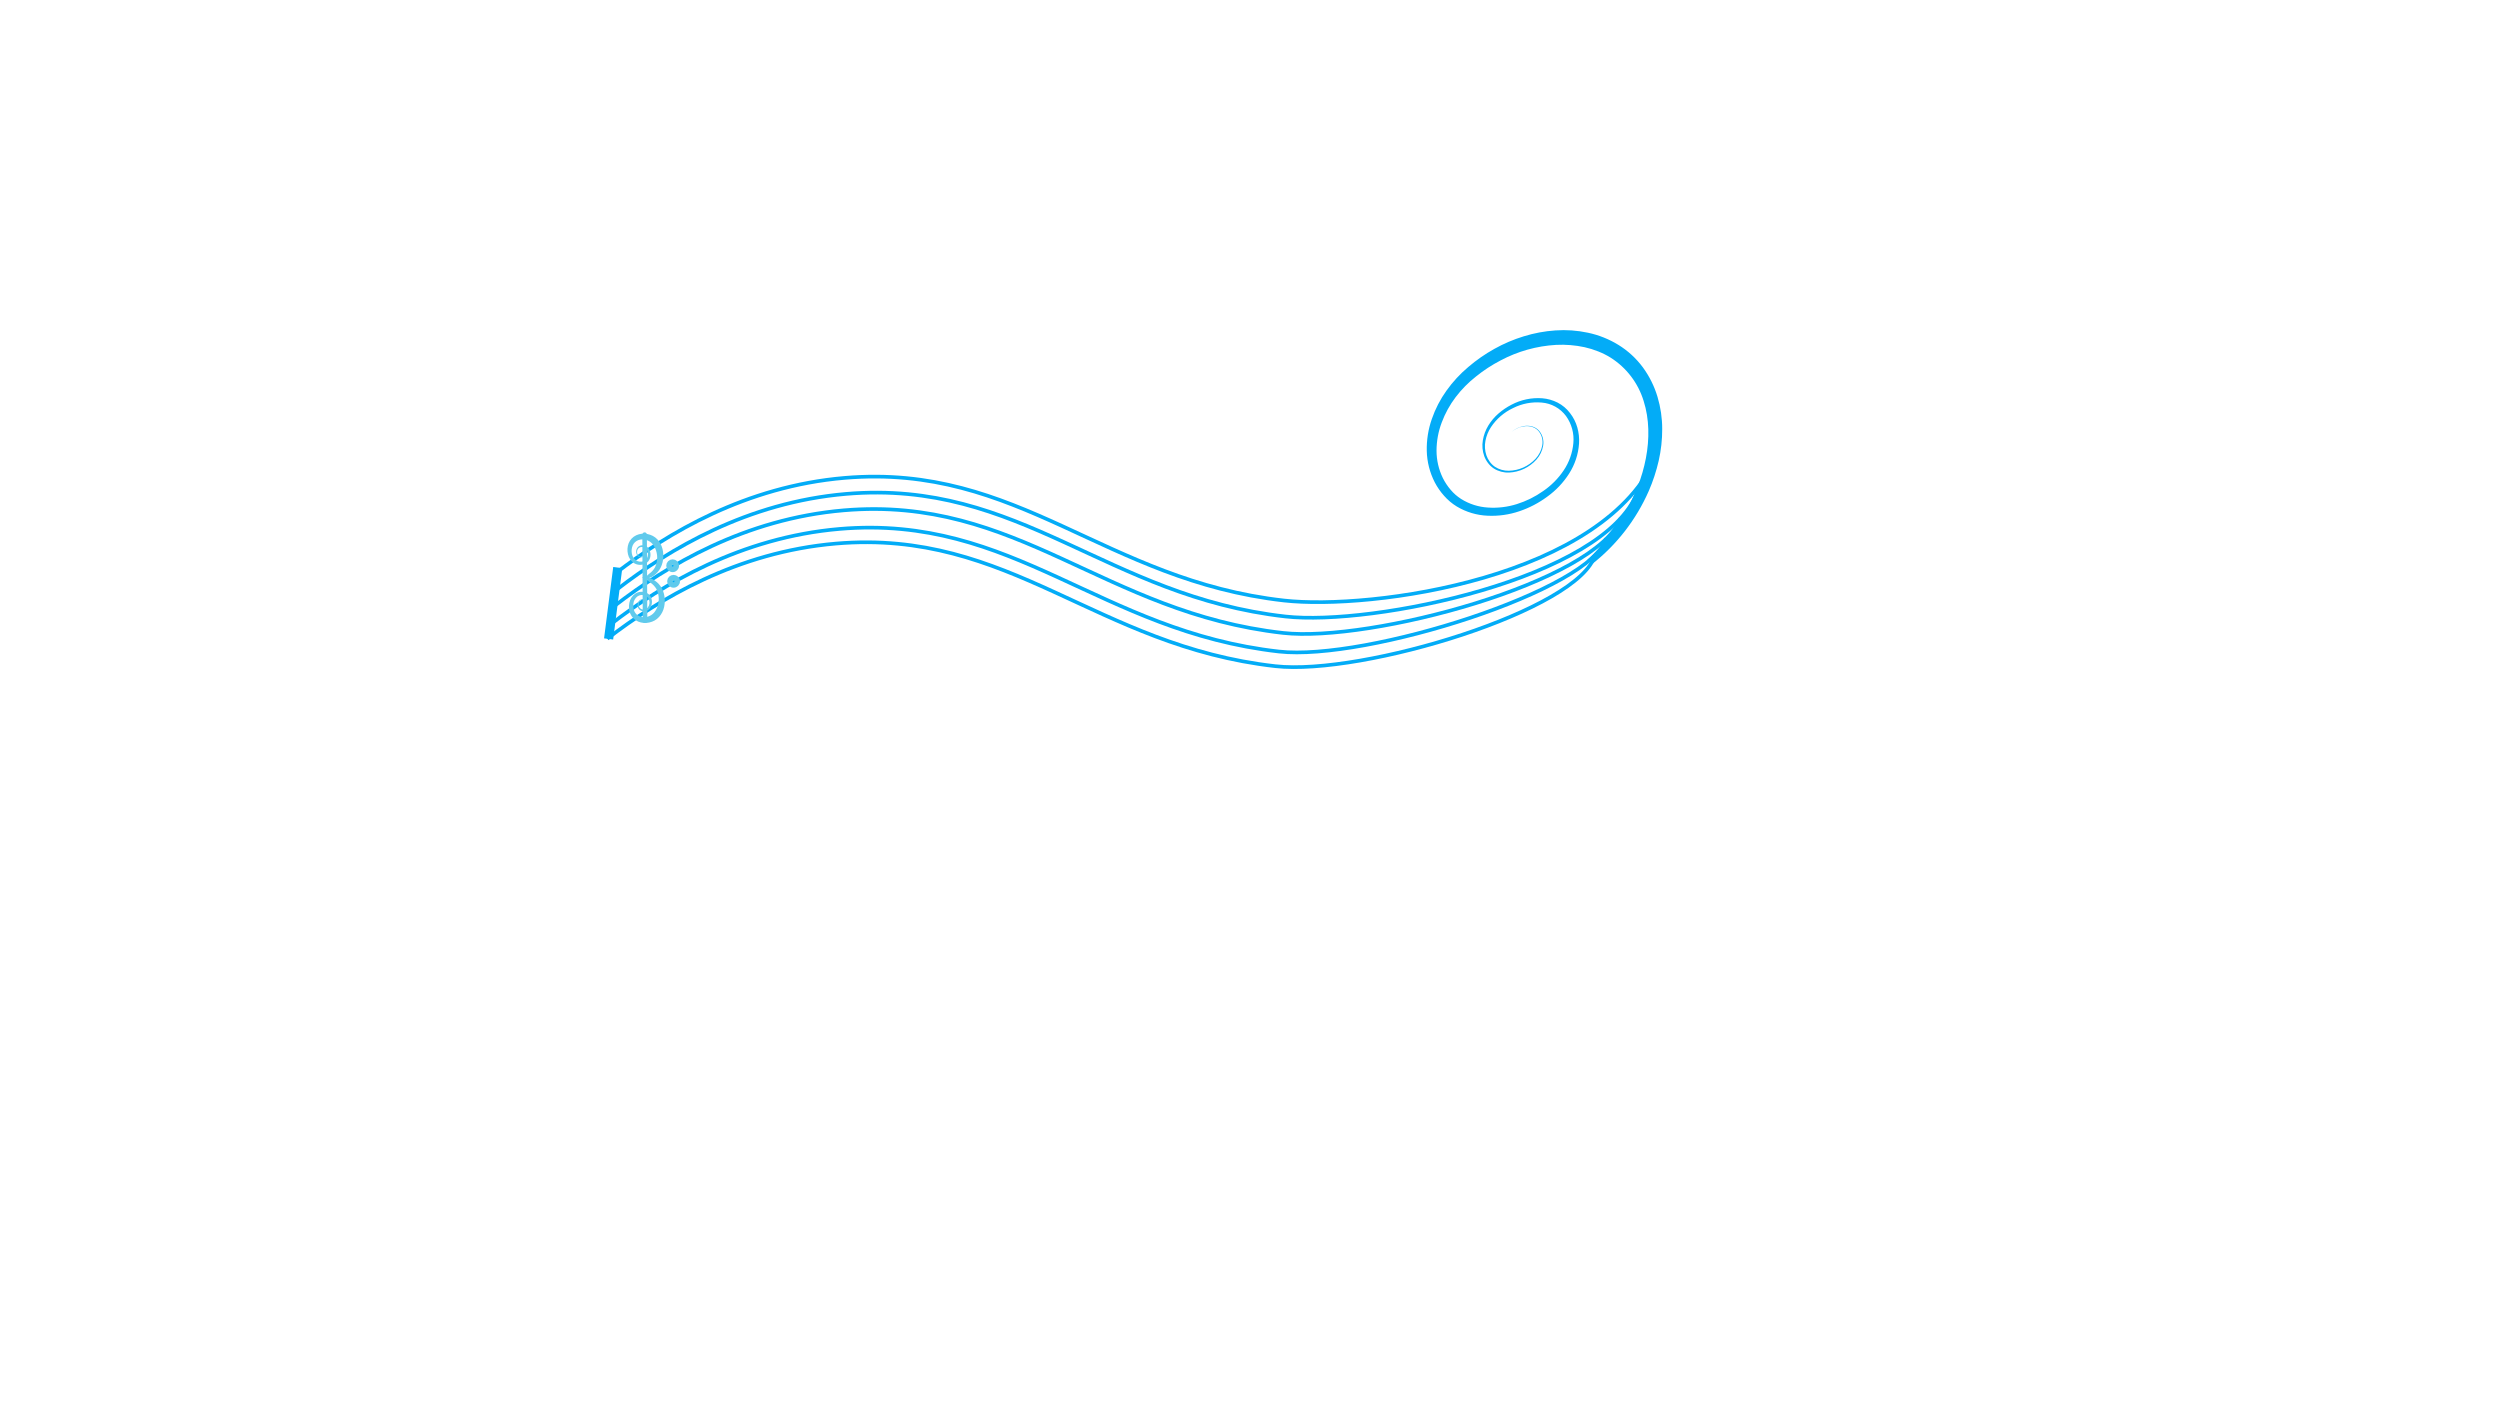
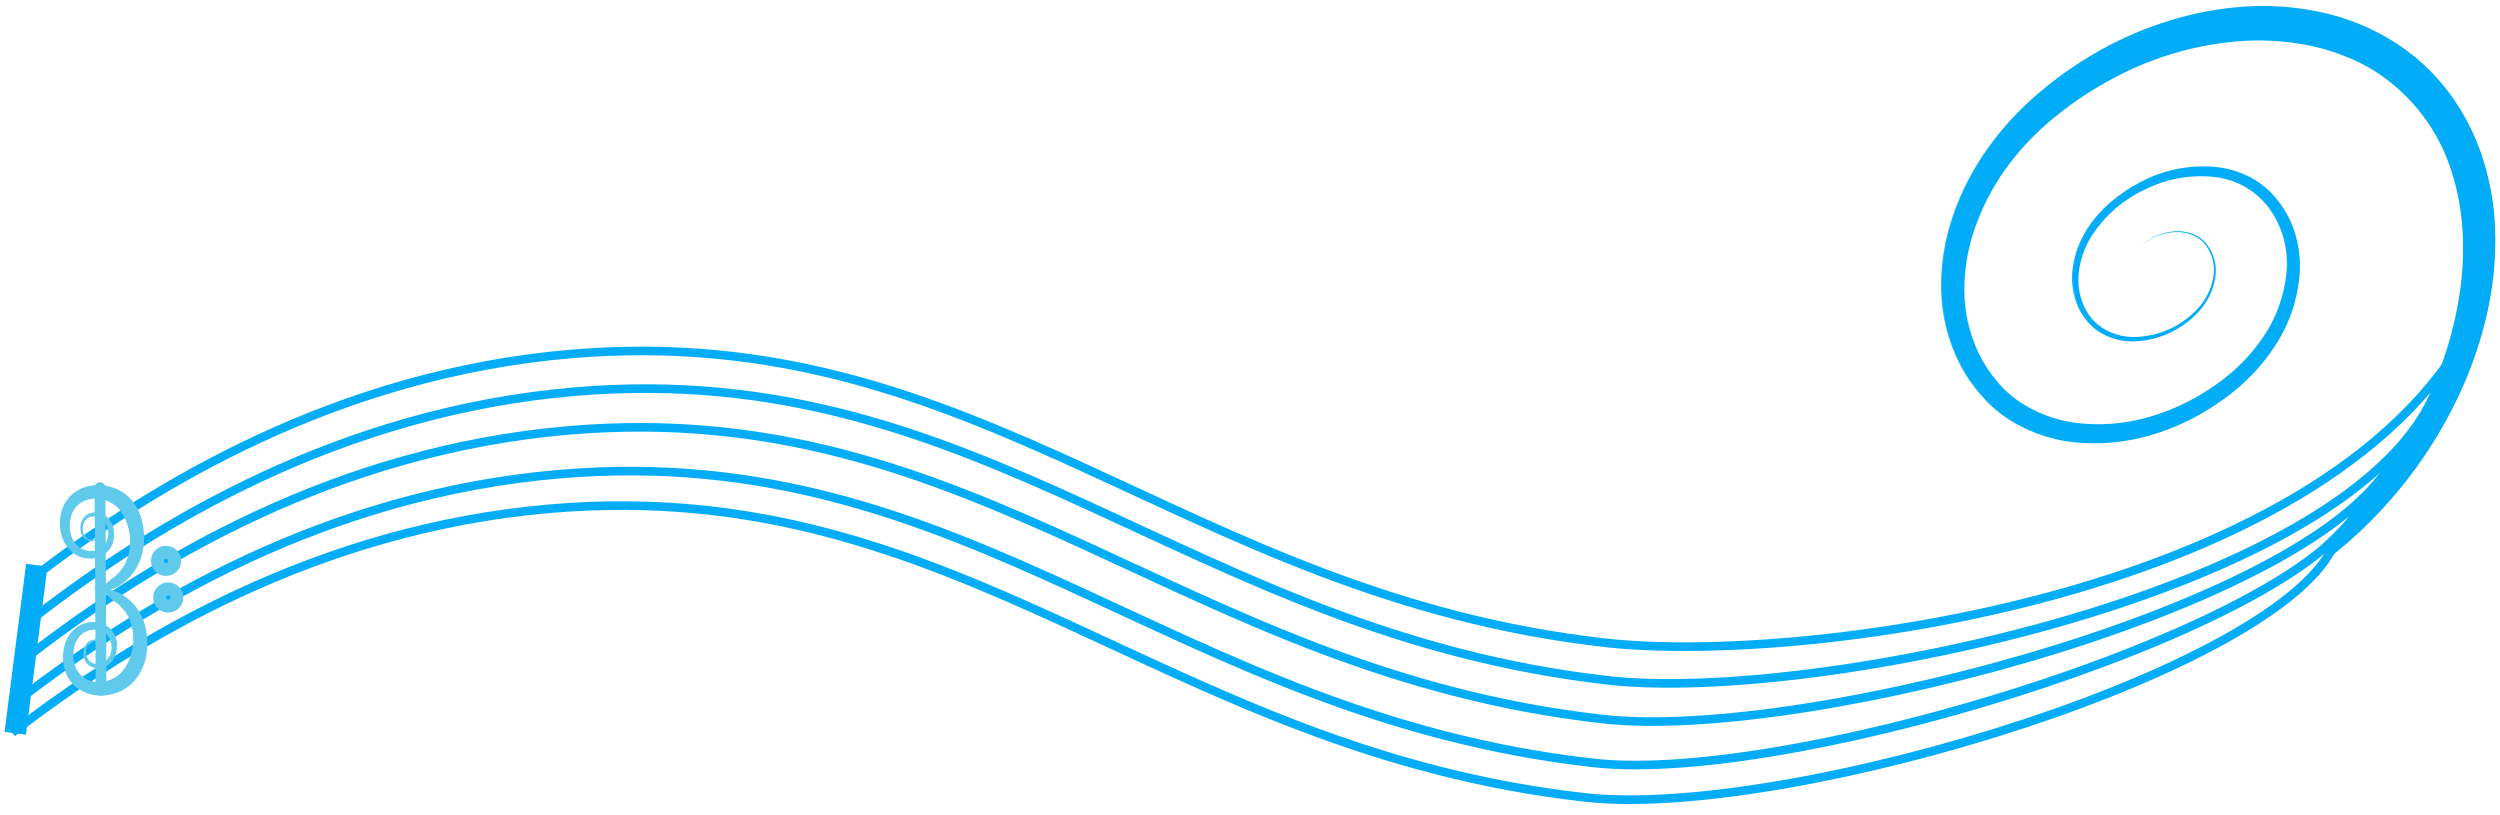
- <svg xmlns="http://www.w3.org/2000/svg" viewBox="0 0 1366 768">
+ <svg xmlns="http://www.w3.org/2000/svg" viewBox="0 0 580 189">
  <defs>
    <style>.cls-1,.cls-2,.cls-5,.cls-6{fill:none;stroke-miterlimit:10;}.cls-1,.cls-2{stroke:#03acf7;}.cls-1{stroke-width:2px;}.cls-2{stroke-width:5px;}.cls-3{fill:#03acf7;}.cls-4{fill:#60caec;}.cls-5,.cls-6{stroke:#60caec;}.cls-5{stroke-linecap:round;stroke-width:2.49px;}.cls-6{stroke-width:3px;}</style>
  </defs>
  <g id="KarVerseBar">
-     <path class="cls-1" d="M336.54,313.12c28.1-21.66,70.79-47.39,125-52,95.14-8.09,142,56,240,67,47.57,5.35,176-12,204-80" />
-     <path class="cls-1" d="M337.41,321.86c28.1-21.66,70.78-47.39,125-52,95.14-8.09,142,56,240,67,47.56,5.34,174.13-20.74,192.13-67.74" />
-     <path class="cls-1" d="M336.08,330.84c28.11-21.66,70.79-47.39,125-52,95.14-8.09,142,56,240,67,47.57,5.34,171.46-27.72,184.46-62.72" />
-     <path class="cls-1" d="M333.84,341c28.1-21.66,70.78-47.39,125-52,95.14-8.1,142,56,240,67,47.56,5.34,171.7-33.89,178.7-61.89" />
-     <path class="cls-1" d="M331.84,349c28.1-21.66,70.78-47.39,125-52,95.14-8.1,142,56,240,67,47.56,5.34,166.7-30.89,174.7-60.89" />
-     <path class="cls-2" d="M337.54,310.12q-2.49,19.5-5,39" />
-     <path class="cls-3" d="M867.44,305.82a111.94,111.94,0,0,0,20.42-25.44,100.58,100.58,0,0,0,7-14.6,86.89,86.89,0,0,0,4.46-15.44c2-10.46,1.91-21.34-1.22-31.2A42.84,42.84,0,0,0,880,195.39a41.85,41.85,0,0,0-6.83-3.41,46.77,46.77,0,0,0-7.36-2.27,59.21,59.21,0,0,0-15.52-1.27,73.54,73.54,0,0,0-30.37,8.5,80.27,80.27,0,0,0-13.41,8.76A62.05,62.05,0,0,0,795.37,217a54.5,54.5,0,0,0-7.61,13.84,43.72,43.72,0,0,0-2.84,15.38,34.16,34.16,0,0,0,3.46,15,31.36,31.36,0,0,0,4.28,6.44,25.28,25.28,0,0,0,5.73,5,31.2,31.2,0,0,0,14.7,4.67,42.79,42.79,0,0,0,15.73-1.9,51.43,51.43,0,0,0,14.37-7.12A42.1,42.1,0,0,0,854.41,257a31.7,31.7,0,0,0,5.27-14.84,21.86,21.86,0,0,0-4-14.83,18.35,18.35,0,0,0-13.3-7.37,29,29,0,0,0-15.61,3,29.6,29.6,0,0,0-12.13,10.46,20.76,20.76,0,0,0-3,7.44,15.63,15.63,0,0,0,.51,7.89,12.72,12.72,0,0,0,1.84,3.52,11.42,11.42,0,0,0,2.82,2.77,13.46,13.46,0,0,0,7.6,2.18A20.52,20.52,0,0,0,839,250.69a14.55,14.55,0,0,0,3.67-7.21,9.53,9.53,0,0,0-1.83-7.72,7.43,7.43,0,0,0-3.29-2.36,10,10,0,0,0-4.07-.54,13.49,13.49,0,0,0-7.57,3.15,13.58,13.58,0,0,1,7.56-3.32,10.2,10.2,0,0,1,4.17.47,7.77,7.77,0,0,1,3.46,2.38,10,10,0,0,1,2.07,8,15.14,15.14,0,0,1-3.66,7.57,21.31,21.31,0,0,1-15,7.1,14.55,14.55,0,0,1-8.27-2.21,12.74,12.74,0,0,1-3.18-3,14.41,14.41,0,0,1-2.09-3.83,17,17,0,0,1-.74-8.6,22.66,22.66,0,0,1,3-8.07,27.8,27.8,0,0,1,5.56-6.57,36.3,36.3,0,0,1,7.1-4.8,31.08,31.08,0,0,1,16.75-3.52,22.53,22.53,0,0,1,8.45,2.38,19.86,19.86,0,0,1,6.77,5.71,23,23,0,0,1,4,7.9,26.21,26.21,0,0,1,.93,8.76,34.86,34.86,0,0,1-5.46,16.46,45.66,45.66,0,0,1-11.88,12.54,54.93,54.93,0,0,1-15.32,8,46.92,46.92,0,0,1-17.24,2.43,35.68,35.68,0,0,1-16.93-5.06,29.84,29.84,0,0,1-6.9-5.81,36.07,36.07,0,0,1-5.1-7.36,39.65,39.65,0,0,1-4.37-17.21,49.39,49.39,0,0,1,2.76-17.41,60.43,60.43,0,0,1,8.06-15.57,69.87,69.87,0,0,1,11.86-12.84,87,87,0,0,1,14.27-9.92,82,82,0,0,1,16.06-6.85,75.85,75.85,0,0,1,17.28-3.22,63.37,63.37,0,0,1,17.72,1.25,52.51,52.51,0,0,1,16.72,6.67,47.88,47.88,0,0,1,13.34,12.26,52.89,52.89,0,0,1,8,16.1,61.23,61.23,0,0,1,2.57,17.56,77.27,77.27,0,0,1-1.92,17.4,94.11,94.11,0,0,1-5.41,16.46,103.95,103.95,0,0,1-31.22,40.18Z" />
-     <path class="cls-4" d="M351.54,300.8a2.71,2.71,0,0,1,.67,2.47,2,2,0,0,1-2.26,1.26,2.62,2.62,0,0,1-1.29-.56,2.84,2.84,0,0,1-.81-1.16,4,4,0,0,1,0-2.79,3.25,3.25,0,0,1,2.12-1.95,4.15,4.15,0,0,1,2.9.27,4.33,4.33,0,0,1,2,2.13,6.44,6.44,0,0,1,.56,2.84,5.86,5.86,0,0,1-.82,2.84,5.23,5.23,0,0,1-2.3,2,6.51,6.51,0,0,1-5.87-.45,7.74,7.74,0,0,1-3.32-4.9,10.21,10.21,0,0,1,.34-5.88,8.19,8.19,0,0,1,4.2-4.46,9.75,9.75,0,0,1,6.08-.67,11.4,11.4,0,0,1,2.91,1,9.82,9.82,0,0,1,2.53,1.9A11.91,11.91,0,0,1,362,300a15.71,15.71,0,0,1,.3,5.83,13.48,13.48,0,0,1-2,5.51,12.23,12.23,0,0,1-4.26,3.93c-.84.4-1.63.63-2.48,1-.11,0-.22.08-.36.13a1.21,1.21,0,0,1-.42.08.66.66,0,0,1-.36-.12.49.49,0,0,1-.1-.09.7.7,0,0,0-.37-.31,9.28,9.28,0,0,0-1.23-.46,5.11,5.11,0,0,1,1.38-.24,1.73,1.73,0,0,1,.84.18s.05,0,0,0a.4.4,0,0,0-.22-.07c-.15,0-.12,0-.1,0a1.88,1.88,0,0,1,.2-.21,23,23,0,0,1,2-1.75,10,10,0,0,0,3.07-3.42,12.3,12.3,0,0,0,.63-9,10.17,10.17,0,0,0-2.05-3.83,7.24,7.24,0,0,0-3.54-2.18,6.73,6.73,0,0,0-4.19.16,5.43,5.43,0,0,0-3,2.81,7.8,7.8,0,0,0-.51,4.42,5.62,5.62,0,0,0,2.15,3.71,4.72,4.72,0,0,0,4.18.58,3.7,3.7,0,0,0,1.69-1.28,4.51,4.51,0,0,0,.73-2.1,4.06,4.06,0,0,0-1.72-4,3.19,3.19,0,0,0-2.2-.33,2.45,2.45,0,0,0-1.69,1.36,3.36,3.36,0,0,0-.12,2.34,2.14,2.14,0,0,0,1.66,1.54,1.76,1.76,0,0,0,2-1A2.6,2.6,0,0,0,351.54,300.8Z" />
-     <path class="cls-4" d="M352.32,331.12a2.59,2.59,0,0,0,.47-2.42,1.77,1.77,0,0,0-2.05-.94,2.17,2.17,0,0,0-1.63,1.58,3.42,3.42,0,0,0,.15,2.34A2.44,2.44,0,0,0,351,333a3.17,3.17,0,0,0,2.19-.38,4.1,4.1,0,0,0,1.65-4,4.47,4.47,0,0,0-.77-2.09,3.71,3.71,0,0,0-1.73-1.24,4.71,4.71,0,0,0-4.17.68,5.63,5.63,0,0,0-2.07,3.77,7.73,7.73,0,0,0,.59,4.41,5.48,5.48,0,0,0,3.07,2.74,6.69,6.69,0,0,0,4.2.05,7.2,7.2,0,0,0,3.49-2.27,10.3,10.3,0,0,0,2-3.89,12.26,12.26,0,0,0-.82-9,10.24,10.24,0,0,0-3.17-3.35,17.75,17.75,0,0,1-2.05-1.85c-.12-.18-.44-.41-.13-.35,0,0-.18,0-.28,0l-.36,0a7.78,7.78,0,0,1-1.36-.26c.44-.15.87-.27,1.27-.42l.29-.13a1.94,1.94,0,0,1,.37-.14.75.75,0,0,1,.44.06l.23.1.3.14c.77.34,1.59.61,2.4.94a12.14,12.14,0,0,1,4.37,3.82,13.11,13.11,0,0,1,2.1,5.48,15.68,15.68,0,0,1-.17,5.83,11.94,11.94,0,0,1-2.72,5.4,9.89,9.89,0,0,1-2.48,2,10.64,10.64,0,0,1-2.89,1.08,9.74,9.74,0,0,1-6.11-.51,8.21,8.21,0,0,1-4.32-4.37,10.07,10.07,0,0,1-.47-5.88,7.69,7.69,0,0,1,3.22-5,6.51,6.51,0,0,1,5.86-.6,5.26,5.26,0,0,1,2.36,1.94,5.66,5.66,0,0,1,.88,2.83,6.37,6.37,0,0,1-.51,2.86,4.37,4.37,0,0,1-2,2.17,4.14,4.14,0,0,1-2.89.33,3.23,3.23,0,0,1-2.17-1.9,4,4,0,0,1,0-2.8,3,3,0,0,1,.8-1.18,2.58,2.58,0,0,1,1.28-.58,2,2,0,0,1,2.28,1.23A2.67,2.67,0,0,1,352.32,331.12Z" />
-     <line class="cls-5" x1="352.21" y1="292.12" x2="352.45" y2="339.13" />
-     <circle class="cls-6" cx="367.54" cy="309.12" r="2" />
-     <circle class="cls-6" cx="368.04" cy="317.62" r="2" />
+     <path class="cls-1" d="M7.54,134.12c28.1-21.66,70.79-47.39,125-52,95.14-8.09,142,56,240,67,47.57,5.35,176-12,204-80" />
+     <path class="cls-1" d="M8.41,142.86c28.1-21.66,70.78-47.39,125-52,95.14-8.09,142,56,240,67C421,163.2,547.54,137.12,565.54,90.12" />
+     <path class="cls-1" d="M7.08,151.84c28.11-21.66,70.79-47.39,125-52,95.14-8.09,142,56,240,67,47.57,5.34,171.46-27.72,184.46-62.72" />
+     <path class="cls-1" d="M4.84,162c28.1-21.66,70.78-47.39,125-52,95.14-8.1,142,56,240,67,47.56,5.34,171.7-33.89,178.7-61.89" />
+     <path class="cls-1" d="M2.84,170c28.1-21.66,70.78-47.39,125-52,95.14-8.1,142,56,240,67,47.56,5.34,166.7-30.89,174.7-60.89" />
+     <path class="cls-2" d="M8.54,131.12q-2.49,19.5-5,39" />
+     <path class="cls-3" d="M538.44,126.82a111.94,111.94,0,0,0,20.42-25.44,100.58,100.58,0,0,0,7-14.6,86.89,86.89,0,0,0,4.46-15.44c2-10.46,1.91-21.34-1.22-31.2A42.84,42.84,0,0,0,551,16.39,41.85,41.85,0,0,0,544.13,13a46.77,46.77,0,0,0-7.36-2.27,59.21,59.21,0,0,0-15.52-1.27,73.54,73.54,0,0,0-30.37,8.5,80.27,80.27,0,0,0-13.41,8.76A62.05,62.05,0,0,0,466.37,38a54.5,54.5,0,0,0-7.61,13.84,43.72,43.72,0,0,0-2.84,15.38,34.16,34.16,0,0,0,3.46,15,31.36,31.36,0,0,0,4.28,6.44,25.28,25.28,0,0,0,5.73,5,31.2,31.2,0,0,0,14.7,4.67,42.79,42.79,0,0,0,15.73-1.9,51.43,51.43,0,0,0,14.37-7.12A42.1,42.1,0,0,0,525.41,78a31.7,31.7,0,0,0,5.27-14.84,21.86,21.86,0,0,0-4-14.83A18.35,18.35,0,0,0,513.37,41a29,29,0,0,0-15.61,3,29.6,29.6,0,0,0-12.13,10.46,20.76,20.76,0,0,0-2.95,7.44,15.63,15.63,0,0,0,.51,7.89A12.72,12.72,0,0,0,485,73.27,11.42,11.42,0,0,0,487.85,76a13.46,13.46,0,0,0,7.6,2.18A20.52,20.52,0,0,0,510,71.69a14.55,14.55,0,0,0,3.67-7.21,9.53,9.53,0,0,0-1.83-7.72,7.43,7.43,0,0,0-3.29-2.36,10,10,0,0,0-4.07-.54A13.49,13.49,0,0,0,496.89,57a13.58,13.58,0,0,1,7.56-3.32,10.2,10.2,0,0,1,4.17.47,7.77,7.77,0,0,1,3.46,2.38,10,10,0,0,1,2.07,8,15.14,15.14,0,0,1-3.66,7.57,21.31,21.31,0,0,1-15,7.1A14.55,14.55,0,0,1,487.19,77,12.74,12.74,0,0,1,484,74a14.41,14.41,0,0,1-2.09-3.83,17,17,0,0,1-.74-8.6,22.66,22.66,0,0,1,3-8.07A27.8,27.8,0,0,1,489.75,47a36.3,36.3,0,0,1,7.1-4.8,31.08,31.08,0,0,1,16.75-3.52A22.53,22.53,0,0,1,522.05,41a19.86,19.86,0,0,1,6.77,5.71,23,23,0,0,1,4,7.9,26.21,26.21,0,0,1,.93,8.76,34.86,34.86,0,0,1-5.46,16.46,45.66,45.66,0,0,1-11.88,12.54,54.93,54.93,0,0,1-15.32,8,46.92,46.92,0,0,1-17.24,2.43,35.68,35.68,0,0,1-16.93-5.06,29.84,29.84,0,0,1-6.9-5.81,36.07,36.07,0,0,1-5.1-7.36,39.65,39.65,0,0,1-4.37-17.21,49.39,49.39,0,0,1,2.76-17.41,60.43,60.43,0,0,1,8.06-15.57,69.87,69.87,0,0,1,11.86-12.84,87,87,0,0,1,14.27-9.92,82,82,0,0,1,16.06-6.85A75.85,75.85,0,0,1,520.8,1.54a63.37,63.37,0,0,1,17.72,1.25,52.51,52.51,0,0,1,16.72,6.67,47.88,47.88,0,0,1,13.34,12.26,52.89,52.89,0,0,1,8,16.1,61.23,61.23,0,0,1,2.57,17.56,77.27,77.27,0,0,1-1.92,17.4,94.11,94.11,0,0,1-5.41,16.46,103.95,103.95,0,0,1-31.22,40.18Z" />
+     <path class="cls-4" d="M22.54,121.8a2.71,2.71,0,0,1,.67,2.47A2,2,0,0,1,21,125.53a2.62,2.62,0,0,1-1.29-.56,2.84,2.84,0,0,1-.81-1.16,4,4,0,0,1,0-2.79,3.25,3.25,0,0,1,2.12-2,4.15,4.15,0,0,1,2.9.27,4.33,4.33,0,0,1,2,2.13,6.44,6.44,0,0,1,.56,2.84,5.86,5.86,0,0,1-.82,2.84,5.23,5.23,0,0,1-2.3,2,6.51,6.51,0,0,1-5.87-.45,7.74,7.74,0,0,1-3.32-4.9,10.21,10.21,0,0,1,.34-5.88,8.19,8.19,0,0,1,4.2-4.46,9.75,9.75,0,0,1,6.08-.67,11.4,11.4,0,0,1,2.91,1,9.82,9.82,0,0,1,2.53,1.9A11.91,11.91,0,0,1,33,121a15.71,15.71,0,0,1,.3,5.83,13.48,13.48,0,0,1-2,5.51,12.23,12.23,0,0,1-4.26,3.93c-.84.4-1.63.63-2.48.95-.11.05-.22.08-.36.13a1.21,1.21,0,0,1-.42.08.66.66,0,0,1-.36-.12.49.49,0,0,1-.1-.09.7.7,0,0,0-.37-.31,9.28,9.28,0,0,0-1.23-.46,5.11,5.11,0,0,1,1.38-.24,1.73,1.73,0,0,1,.84.18s.05,0,0,0a.4.4,0,0,0-.22-.07c-.15,0-.12,0-.1,0a1.88,1.88,0,0,1,.2-.21,23,23,0,0,1,2-1.75A10,10,0,0,0,29,130.91a12.3,12.3,0,0,0,.63-9,10.17,10.17,0,0,0-2.05-3.83A7.24,7.24,0,0,0,24,115.93a6.73,6.73,0,0,0-4.19.16,5.43,5.43,0,0,0-3,2.81,7.8,7.8,0,0,0-.51,4.42A5.62,5.62,0,0,0,18.48,127a4.72,4.72,0,0,0,4.18.58,3.7,3.7,0,0,0,1.69-1.28,4.51,4.51,0,0,0,.73-2.1,4.06,4.06,0,0,0-1.72-4,3.19,3.19,0,0,0-2.2-.33,2.45,2.45,0,0,0-1.69,1.36,3.36,3.36,0,0,0-.12,2.34A2.14,2.14,0,0,0,21,125.17a1.76,1.76,0,0,0,2-1A2.6,2.6,0,0,0,22.54,121.8Z" />
+     <path class="cls-4" d="M23.32,152.12a2.59,2.59,0,0,0,.47-2.42,1.77,1.77,0,0,0-2.05-.94,2.17,2.17,0,0,0-1.63,1.58,3.42,3.42,0,0,0,.15,2.34A2.44,2.44,0,0,0,22,154a3.17,3.17,0,0,0,2.19-.38,4.1,4.1,0,0,0,1.65-4,4.47,4.47,0,0,0-.77-2.09,3.71,3.71,0,0,0-1.73-1.24,4.71,4.71,0,0,0-4.17.68,5.63,5.63,0,0,0-2.07,3.77,7.73,7.73,0,0,0,.59,4.41,5.48,5.48,0,0,0,3.07,2.74,6.69,6.69,0,0,0,4.2.05,7.2,7.2,0,0,0,3.49-2.27,10.3,10.3,0,0,0,2-3.89,12.26,12.26,0,0,0-.82-9,10.24,10.24,0,0,0-3.17-3.35,17.75,17.75,0,0,1-2.05-1.85c-.12-.18-.44-.41-.13-.35,0,0-.18,0-.28,0l-.36,0a7.78,7.78,0,0,1-1.36-.26c.44-.15.87-.27,1.27-.42l.29-.13a1.94,1.94,0,0,1,.37-.14.75.75,0,0,1,.44.06l.23.1.3.14c.77.34,1.59.61,2.4.94a12.14,12.14,0,0,1,4.37,3.82A13.11,13.11,0,0,1,34,146.8a15.68,15.68,0,0,1-.17,5.83,11.94,11.94,0,0,1-2.72,5.4,9.89,9.89,0,0,1-2.48,2,10.64,10.64,0,0,1-2.89,1.08,9.74,9.74,0,0,1-6.11-.51,8.21,8.21,0,0,1-4.32-4.37,10.07,10.07,0,0,1-.47-5.88,7.69,7.69,0,0,1,3.22-5,6.51,6.51,0,0,1,5.86-.6,5.26,5.26,0,0,1,2.36,1.94,5.66,5.66,0,0,1,.88,2.83,6.37,6.37,0,0,1-.51,2.86,4.37,4.37,0,0,1-2,2.17,4.14,4.14,0,0,1-2.89.33,3.23,3.23,0,0,1-2.17-1.9,4,4,0,0,1,0-2.8,3,3,0,0,1,.8-1.18,2.58,2.58,0,0,1,1.28-.58A2,2,0,0,1,24,149.64,2.67,2.67,0,0,1,23.32,152.12Z" />
+     <line class="cls-5" x1="23.21" y1="113.12" x2="23.45" y2="160.13" />
+     <circle class="cls-6" cx="38.54" cy="130.12" r="2" />
+     <circle class="cls-6" cx="39.04" cy="138.62" r="2" />
  </g>
</svg>
